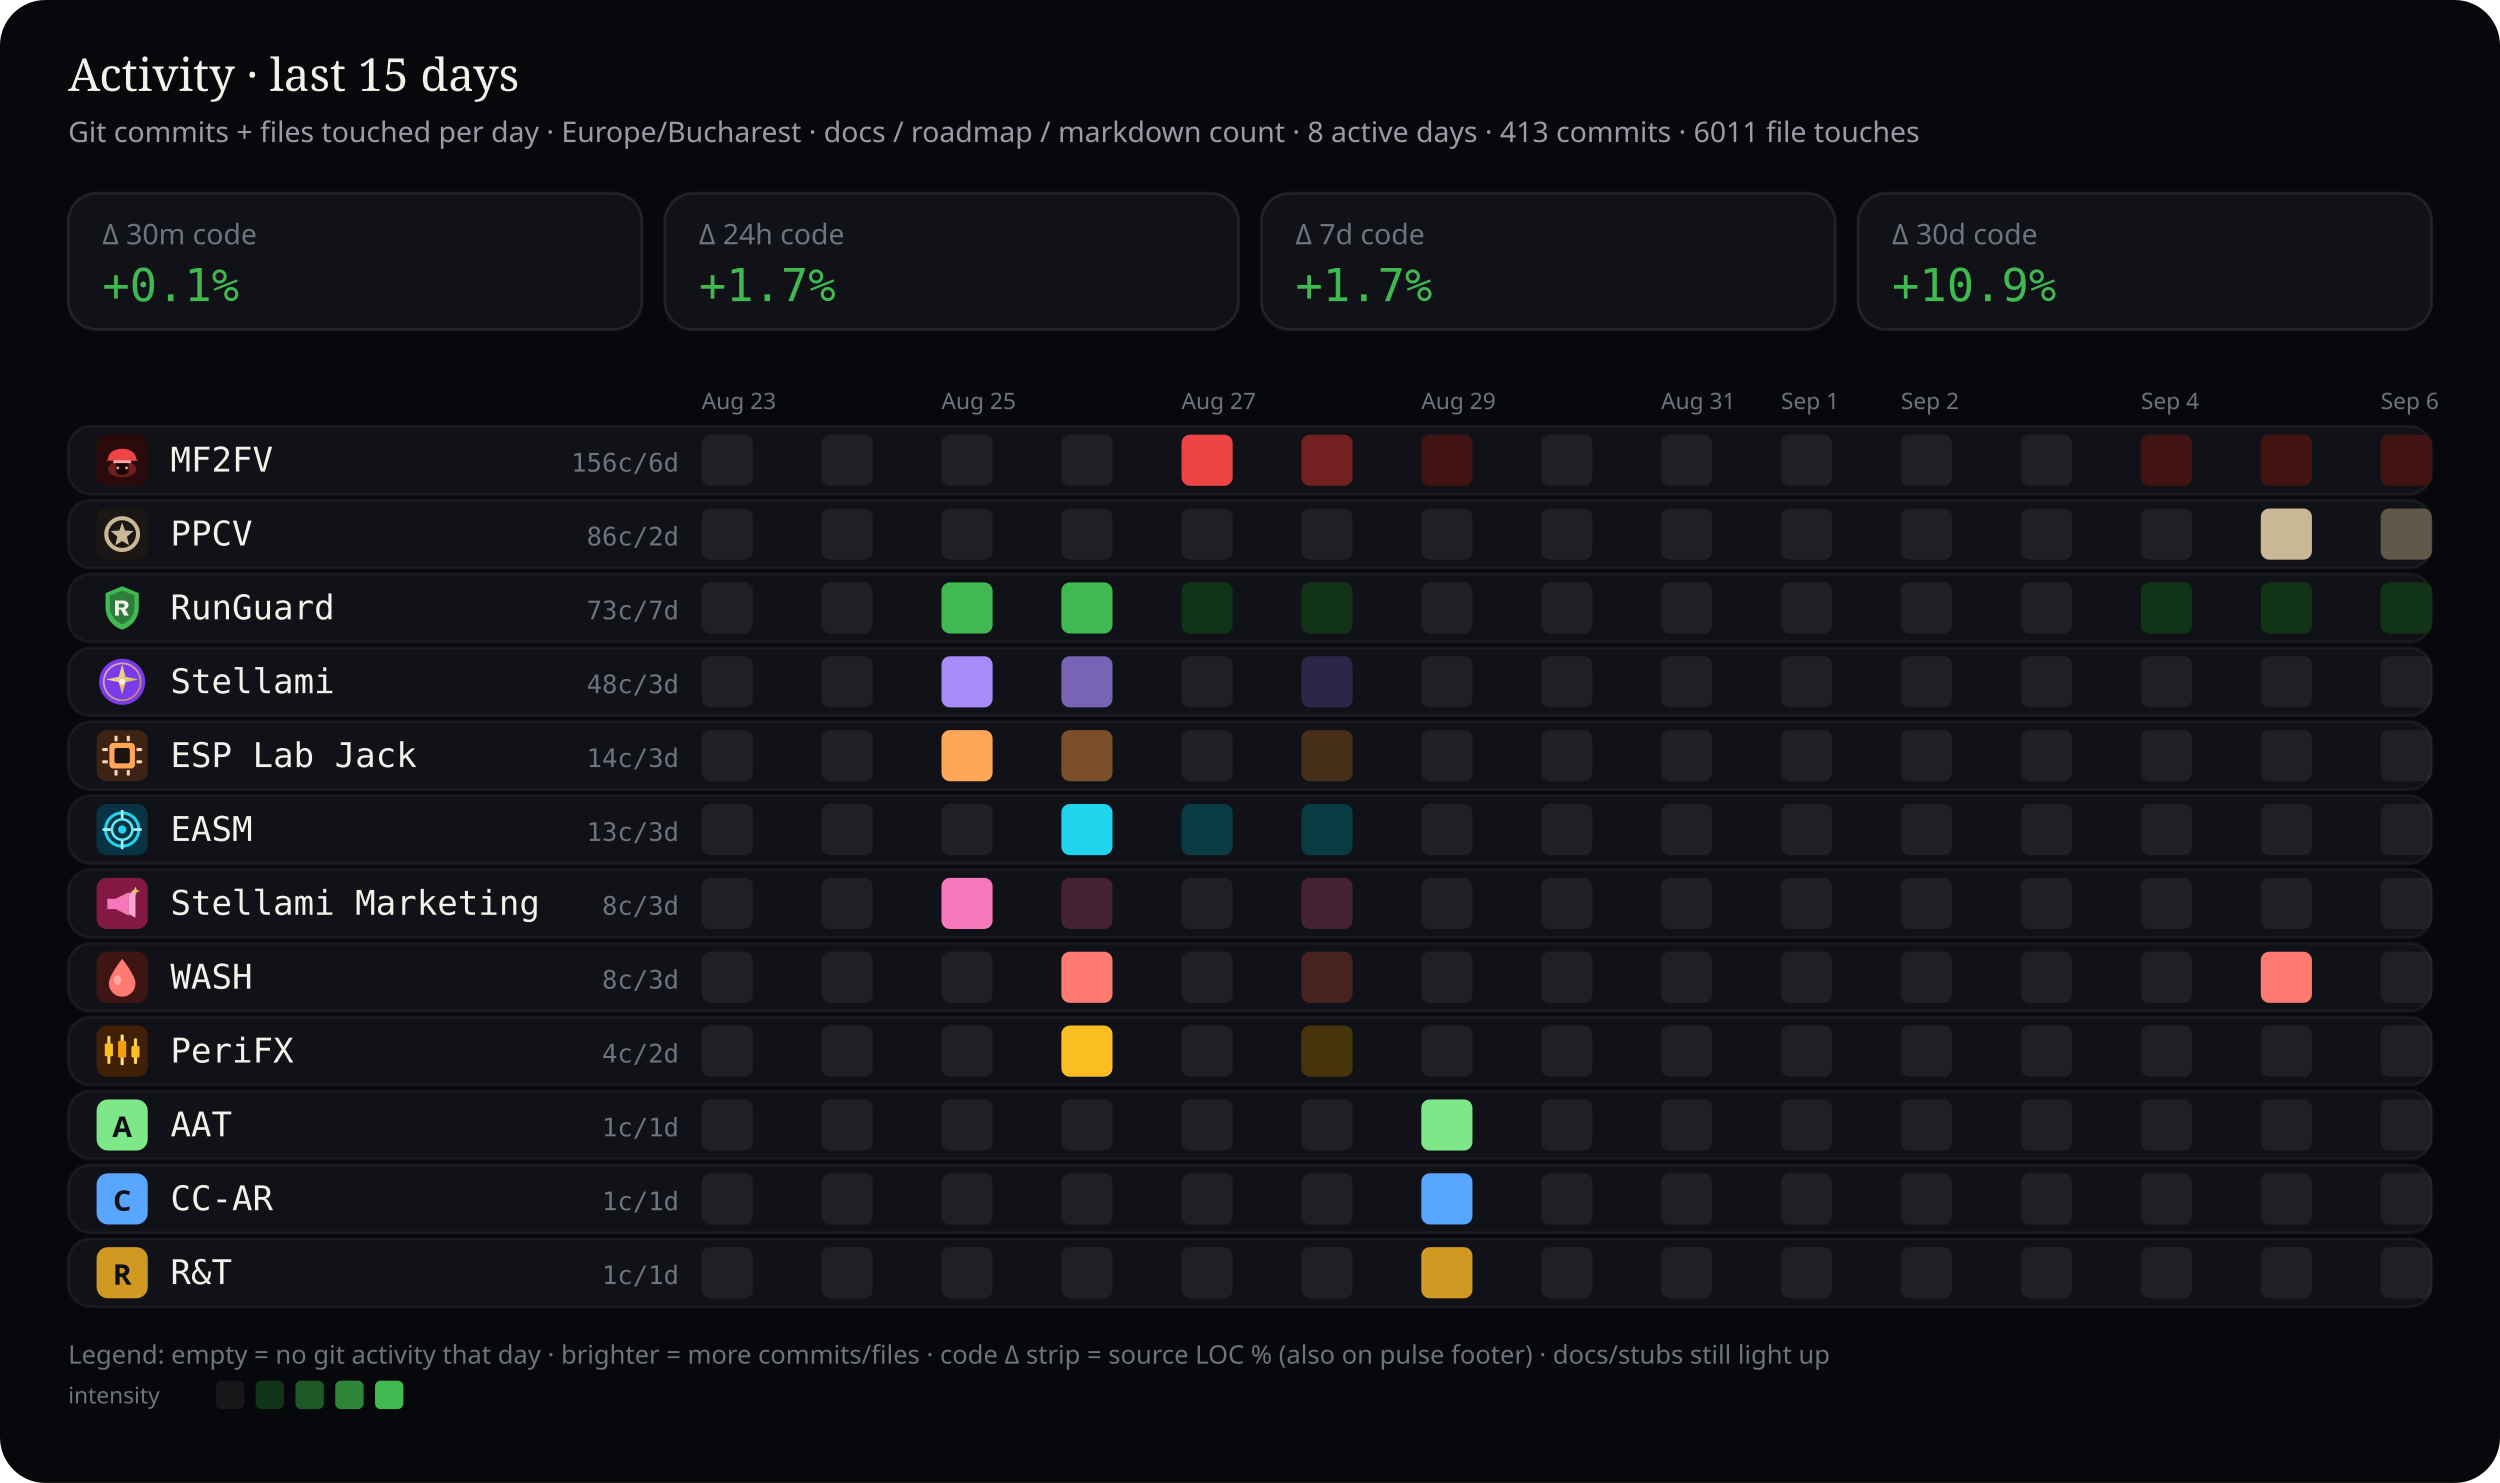
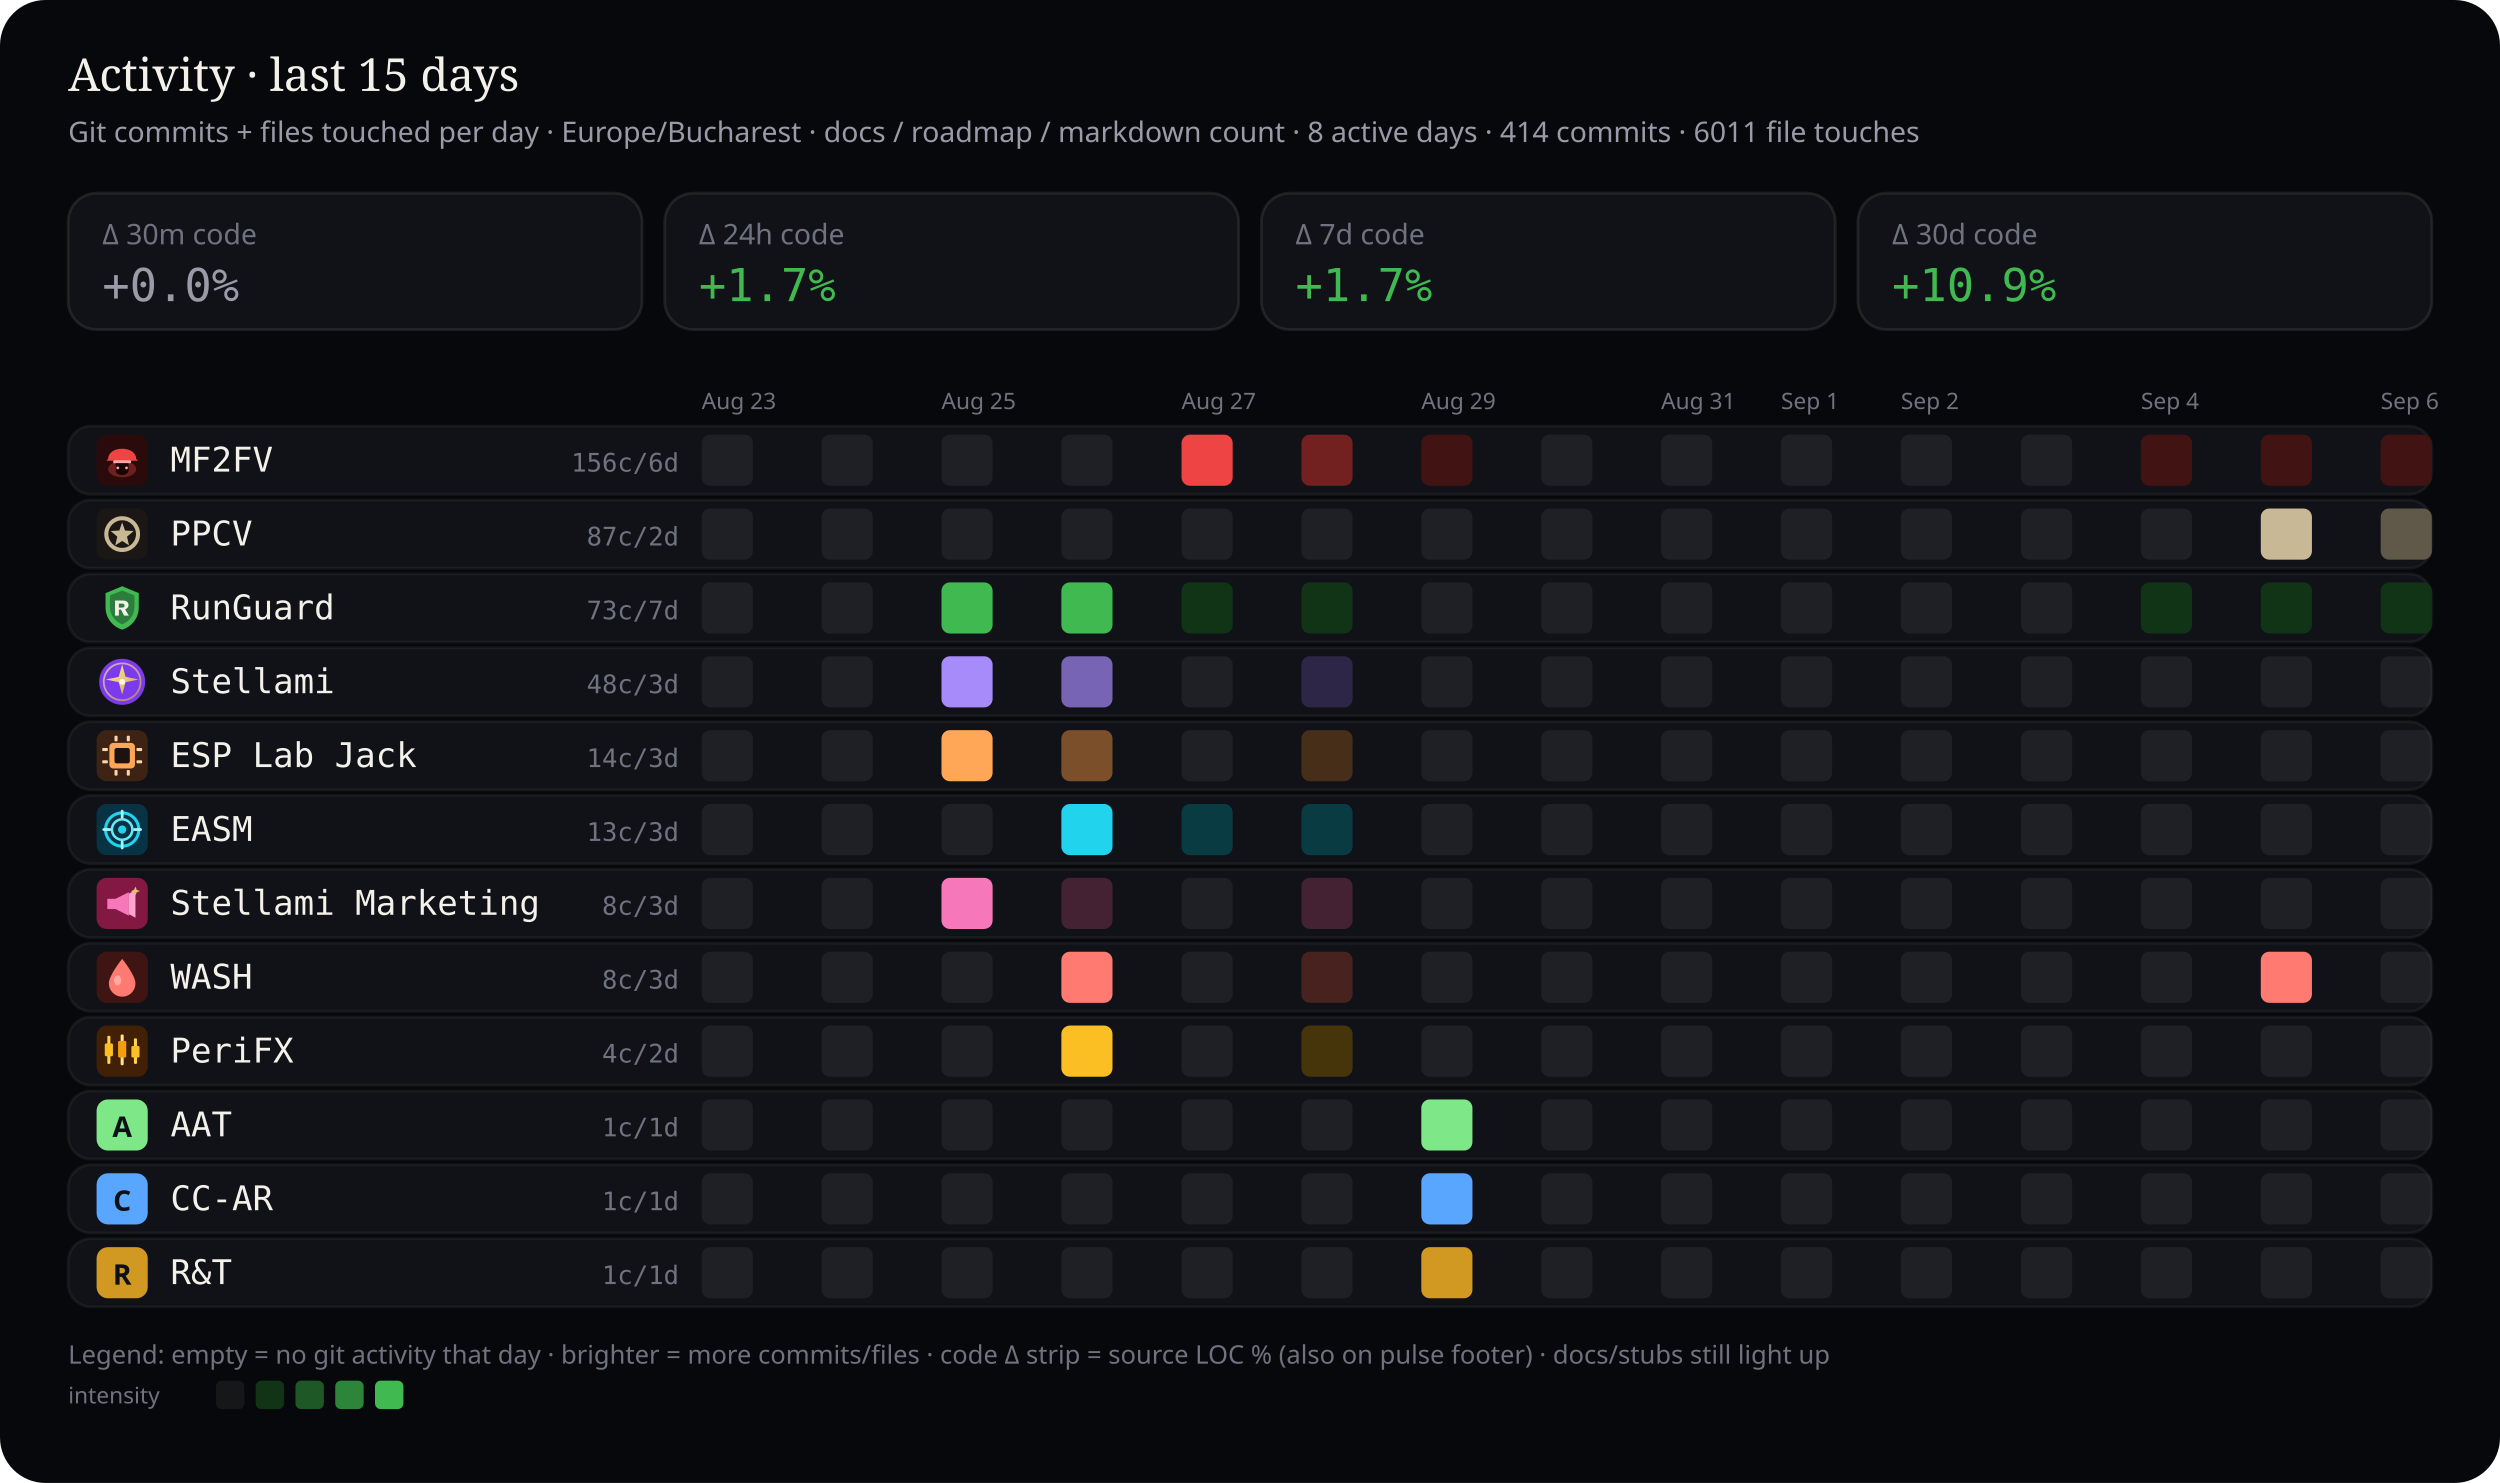
<svg xmlns="http://www.w3.org/2000/svg" viewBox="0 0 880 522" width="880" height="522" role="img" aria-label="Work activity last 15 days by stream — commits and files touched">
  <rect width="880" height="522" rx="16" fill="#07080b" />
  <text x="24" y="32" fill="#f4f1ea" font-size="16" font-family="ui-serif, Georgia, serif">Activity · last 15 days</text>
-   <text x="24" y="50" fill="#9a9aa8" font-size="10" font-family="ui-sans-serif, system-ui, sans-serif">Git commits + files touched per day · Europe/Bucharest · docs / roadmap / markdown count · 8 active days · 413 commits · 6011 file touches</text>
+   <text x="24" y="50" fill="#9a9aa8" font-size="10" font-family="ui-sans-serif, system-ui, sans-serif">Git commits + files touched per day · Europe/Bucharest · docs / roadmap / markdown count · 8 active days · 414 commits · 6011 file touches</text>
  <defs>
    <clipPath id="wc-stream-label">
      <rect x="60.0" y="0" width="132.5" height="522" />
    </clipPath>
  </defs>
  <rect x="24" y="68" width="202" height="48" rx="10" fill="#101218" stroke="rgba(232,228,214,0.10)" />
  <text x="36" y="86" fill="#6f7380" font-size="10" font-family="ui-sans-serif, system-ui, sans-serif">Δ 30m code</text>
-   <text x="36" y="106" fill="#3fb950" font-size="16" font-family="ui-monospace, SFMono-Regular, monospace">+0.1%</text>
+   <text x="36" y="106" fill="#9a9aa8" font-size="16" font-family="ui-monospace, SFMono-Regular, monospace">+0.0%</text>
  <rect x="234" y="68" width="202" height="48" rx="10" fill="#101218" stroke="rgba(232,228,214,0.10)" />
  <text x="246" y="86" fill="#6f7380" font-size="10" font-family="ui-sans-serif, system-ui, sans-serif">Δ 24h code</text>
  <text x="246" y="106" fill="#3fb950" font-size="16" font-family="ui-monospace, SFMono-Regular, monospace">+1.7%</text>
  <rect x="444" y="68" width="202" height="48" rx="10" fill="#101218" stroke="rgba(232,228,214,0.10)" />
  <text x="456" y="86" fill="#6f7380" font-size="10" font-family="ui-sans-serif, system-ui, sans-serif">Δ 7d code</text>
  <text x="456" y="106" fill="#3fb950" font-size="16" font-family="ui-monospace, SFMono-Regular, monospace">+1.7%</text>
  <rect x="654" y="68" width="202" height="48" rx="10" fill="#101218" stroke="rgba(232,228,214,0.10)" />
  <text x="666" y="86" fill="#6f7380" font-size="10" font-family="ui-sans-serif, system-ui, sans-serif">Δ 30d code</text>
  <text x="666" y="106" fill="#3fb950" font-size="16" font-family="ui-monospace, SFMono-Regular, monospace">+10.9%</text>
  <text x="247.0" y="144" fill="#6f7380" font-size="8" font-family="ui-sans-serif, system-ui, sans-serif">Aug 23</text>
  <text x="331.4" y="144" fill="#6f7380" font-size="8" font-family="ui-sans-serif, system-ui, sans-serif">Aug 25</text>
  <text x="415.9" y="144" fill="#6f7380" font-size="8" font-family="ui-sans-serif, system-ui, sans-serif">Aug 27</text>
  <text x="500.3" y="144" fill="#6f7380" font-size="8" font-family="ui-sans-serif, system-ui, sans-serif">Aug 29</text>
  <text x="584.7" y="144" fill="#6f7380" font-size="8" font-family="ui-sans-serif, system-ui, sans-serif">Aug 31</text>
  <text x="626.9" y="144" fill="#6f7380" font-size="8" font-family="ui-sans-serif, system-ui, sans-serif">Sep 1</text>
  <text x="669.1" y="144" fill="#6f7380" font-size="8" font-family="ui-sans-serif, system-ui, sans-serif">Sep 2</text>
  <text x="753.6" y="144" fill="#6f7380" font-size="8" font-family="ui-sans-serif, system-ui, sans-serif">Sep 4</text>
  <text x="838.0" y="144" fill="#6f7380" font-size="8" font-family="ui-sans-serif, system-ui, sans-serif">Sep 6</text>
  <rect x="24" y="150" width="832" height="24" rx="8" fill="#101218" stroke="rgba(232,228,214,0.06)" />
  <g id="stream_logo_mf2fv" class="stream_logo" data-stream="mf2fv" transform="translate(34.0,153.0) scale(0.9)" opacity="1.0">
    <rect width="20" height="20" rx="4" fill="#2a0a0a" />
    <ellipse cx="10" cy="13.5" rx="5.5" ry="3.2" fill="#ef4444" opacity=".35" />
    <path fill="#ef4444" d="M4.5 9.5 C4.5 7.2 6.8 5.5 10 5.5 S15.5 7.2 15.5 9.5 L16.2 10.2 H3.8 Z" />
    <rect x="6.5" y="10" width="7" height="1.2" rx="0.4" fill="#fca5a5" />
    <path fill="#1a0505" d="M7.5 11.2 h5 v2.8 c0 1-1.1 1.8-2.5 1.8 s-2.5-.8-2.5-1.8 v-2.8z" />
    <circle cx="8.3" cy="13" r="0.55" fill="#fca5a5" />
    <circle cx="11.7" cy="13" r="0.55" fill="#fca5a5" />
  </g>
  <use class="stream_logo" data-stream="mf2fv" href="#stream_logo_mf2fv" x="34.0" y="153.0" width="18" height="18" opacity="0" />
  <text x="60" y="166" fill="#f4f1ea" font-size="12" font-family="ui-monospace, SFMono-Regular, monospace" clip-path="url(#wc-stream-label)">MF2FV</text>
  <text x="239" y="166" fill="#6f7380" font-size="9" text-anchor="end" font-family="ui-monospace, SFMono-Regular, monospace">156c/6d</text>
  <rect x="247.0" y="153.0" width="18.0" height="18.0" rx="3" fill="rgba(255,255,255,0.06)" />
  <rect x="289.2" y="153.0" width="18.0" height="18.0" rx="3" fill="rgba(255,255,255,0.06)" />
  <rect x="331.4" y="153.0" width="18.0" height="18.0" rx="3" fill="rgba(255,255,255,0.06)" />
  <rect x="373.6" y="153.0" width="18.0" height="18.0" rx="3" fill="rgba(255,255,255,0.06)" />
  <rect x="415.9" y="153.0" width="18.0" height="18.0" rx="3" fill="#ef4444" />
  <rect x="458.1" y="153.0" width="18.0" height="18.0" rx="3" fill="#722020" />
  <rect x="500.3" y="153.0" width="18.0" height="18.0" rx="3" fill="#421313" />
  <rect x="542.5" y="153.0" width="18.0" height="18.0" rx="3" fill="rgba(255,255,255,0.06)" />
  <rect x="584.7" y="153.0" width="18.0" height="18.0" rx="3" fill="rgba(255,255,255,0.06)" />
  <rect x="626.9" y="153.0" width="18.0" height="18.0" rx="3" fill="rgba(255,255,255,0.06)" />
  <rect x="669.1" y="153.0" width="18.0" height="18.0" rx="3" fill="rgba(255,255,255,0.06)" />
  <rect x="711.4" y="153.0" width="18.0" height="18.0" rx="3" fill="rgba(255,255,255,0.06)" />
  <rect x="753.6" y="153.0" width="18.0" height="18.0" rx="3" fill="#421313" />
  <rect x="795.8" y="153.0" width="18.0" height="18.0" rx="3" fill="#421313" />
  <rect x="838.0" y="153.0" width="18.0" height="18.0" rx="3" fill="#421313" />
  <rect x="24" y="176" width="832" height="24" rx="8" fill="#101218" stroke="rgba(232,228,214,0.06)" />
  <g id="stream_logo_ppcv" class="stream_logo" data-stream="ppcv" transform="translate(34.0,179.0) scale(0.9)" opacity="1.0">
    <rect width="20" height="20" rx="4" fill="#1a1714" />
    <circle cx="10" cy="10" r="6.2" fill="none" stroke="#c9b896" stroke-width="1.6" />
    <path fill="#c9b896" d="M10 5.4 L11.1 8.6 L14.5 8.8 L11.9 11 L12.7 14.4 L10 12.7 L7.3 14.4 L8.1 11 L5.5 8.8 L8.9 8.6 Z" />
  </g>
  <use class="stream_logo" data-stream="ppcv" href="#stream_logo_ppcv" x="34.0" y="179.0" width="18" height="18" opacity="0" />
  <text x="60" y="192" fill="#f4f1ea" font-size="12" font-family="ui-monospace, SFMono-Regular, monospace" clip-path="url(#wc-stream-label)">PPCV</text>
-   <text x="239" y="192" fill="#6f7380" font-size="9" text-anchor="end" font-family="ui-monospace, SFMono-Regular, monospace">86c/2d</text>
+   <text x="239" y="192" fill="#6f7380" font-size="9" text-anchor="end" font-family="ui-monospace, SFMono-Regular, monospace">87c/2d</text>
  <rect x="247.0" y="179.0" width="18.0" height="18.0" rx="3" fill="rgba(255,255,255,0.06)" />
  <rect x="289.2" y="179.0" width="18.0" height="18.0" rx="3" fill="rgba(255,255,255,0.06)" />
  <rect x="331.4" y="179.0" width="18.0" height="18.0" rx="3" fill="rgba(255,255,255,0.06)" />
  <rect x="373.6" y="179.0" width="18.0" height="18.0" rx="3" fill="rgba(255,255,255,0.06)" />
  <rect x="415.9" y="179.0" width="18.0" height="18.0" rx="3" fill="rgba(255,255,255,0.06)" />
  <rect x="458.1" y="179.0" width="18.0" height="18.0" rx="3" fill="rgba(255,255,255,0.06)" />
  <rect x="500.3" y="179.0" width="18.0" height="18.0" rx="3" fill="rgba(255,255,255,0.06)" />
  <rect x="542.5" y="179.0" width="18.0" height="18.0" rx="3" fill="rgba(255,255,255,0.06)" />
  <rect x="584.7" y="179.0" width="18.0" height="18.0" rx="3" fill="rgba(255,255,255,0.06)" />
  <rect x="626.9" y="179.0" width="18.0" height="18.0" rx="3" fill="rgba(255,255,255,0.06)" />
  <rect x="669.1" y="179.0" width="18.0" height="18.0" rx="3" fill="rgba(255,255,255,0.06)" />
  <rect x="711.4" y="179.0" width="18.0" height="18.0" rx="3" fill="rgba(255,255,255,0.06)" />
  <rect x="753.6" y="179.0" width="18.0" height="18.0" rx="3" fill="rgba(255,255,255,0.06)" />
  <rect x="795.8" y="179.0" width="18.0" height="18.0" rx="3" fill="#c9b896" />
  <rect x="838.0" y="179.0" width="18.0" height="18.0" rx="3" fill="#605848" />
  <rect x="24" y="202" width="832" height="24" rx="8" fill="#101218" stroke="rgba(232,228,214,0.06)" />
  <g id="stream_logo_runguard" class="stream_logo" data-stream="runguard" transform="translate(34.0,205.0) scale(0.9)" opacity="1.0">
    <path fill="#3fb950" d="M10 1.5 L16.5 4.2 V9.8 C16.5 14.1 13.6 17.4 10 18.5 C6.4 17.4 3.5 14.1 3.5 9.8 V4.2 Z" />
    <path fill="#0d1117" fill-opacity=".35" d="M10 3.2 L14.8 5.1 V9.7 C14.8 12.9 12.6 15.4 10 16.4 C7.4 15.4 5.2 12.9 5.2 9.7 V5.1 Z" />
    <path fill="#f4f1ea" d="M7.2 7.1h3.1c1.35 0 2.2.7 2.2 1.75 0 .85-.5 1.45-1.35 1.65L12.6 13h-1.85l-1.2-2.35H8.7V13H7.2V7.1zm1.5 1.2v1.55h1.35c.55 0 .9-.28.9-.75s-.35-.8-.9-.8H8.7z" />
  </g>
  <use class="stream_logo" data-stream="runguard" href="#stream_logo_runguard" x="34.0" y="205.0" width="18" height="18" opacity="0" />
  <text x="60" y="218" fill="#f4f1ea" font-size="12" font-family="ui-monospace, SFMono-Regular, monospace" clip-path="url(#wc-stream-label)">RunGuard</text>
  <text x="239" y="218" fill="#6f7380" font-size="9" text-anchor="end" font-family="ui-monospace, SFMono-Regular, monospace">73c/7d</text>
  <rect x="247.0" y="205.0" width="18.0" height="18.0" rx="3" fill="rgba(255,255,255,0.06)" />
  <rect x="289.2" y="205.0" width="18.0" height="18.0" rx="3" fill="rgba(255,255,255,0.06)" />
  <rect x="331.4" y="205.0" width="18.0" height="18.0" rx="3" fill="#3fb950" />
  <rect x="373.6" y="205.0" width="18.0" height="18.0" rx="3" fill="#3fb950" />
  <rect x="415.9" y="205.0" width="18.0" height="18.0" rx="3" fill="#113316" />
  <rect x="458.1" y="205.0" width="18.0" height="18.0" rx="3" fill="#113316" />
  <rect x="500.3" y="205.0" width="18.0" height="18.0" rx="3" fill="rgba(255,255,255,0.06)" />
  <rect x="542.5" y="205.0" width="18.0" height="18.0" rx="3" fill="rgba(255,255,255,0.06)" />
  <rect x="584.7" y="205.0" width="18.0" height="18.0" rx="3" fill="rgba(255,255,255,0.06)" />
  <rect x="626.9" y="205.0" width="18.0" height="18.0" rx="3" fill="rgba(255,255,255,0.06)" />
  <rect x="669.1" y="205.0" width="18.0" height="18.0" rx="3" fill="rgba(255,255,255,0.06)" />
  <rect x="711.4" y="205.0" width="18.0" height="18.0" rx="3" fill="rgba(255,255,255,0.06)" />
  <rect x="753.6" y="205.0" width="18.0" height="18.0" rx="3" fill="#113316" />
  <rect x="795.8" y="205.0" width="18.0" height="18.0" rx="3" fill="#113316" />
  <rect x="838.0" y="205.0" width="18.0" height="18.0" rx="3" fill="#113316" />
  <rect x="24" y="228" width="832" height="24" rx="8" fill="#101218" stroke="rgba(232,228,214,0.06)" />
  <g id="stream_logo_stellami" class="stream_logo" data-stream="stellami" transform="translate(34.0,231.0) scale(0.9)" opacity="1.0">
    <defs>
      <linearGradient id="stream_logo_stellami-stellami-gold" x1="0%" y1="0%" x2="100%" y2="100%">
        <stop offset="0%" stop-color="#f5e6a8" />
        <stop offset="55%" stop-color="#e8c57a" />
        <stop offset="100%" stop-color="#c9a227" />
      </linearGradient>
    </defs>
    <circle cx="10" cy="10" r="9" fill="#7c3aed" />
    <circle cx="10" cy="10" r="7.2" fill="none" stroke="url(#stream_logo_stellami-stellami-gold)" stroke-width="0.7" opacity=".7" />
    <path fill="url(#stream_logo_stellami-stellami-gold)" d="M10 3.2 L11.35 8.05 L16.4 9.1 L11.35 10.15 L10 15 L8.65 10.15 L3.6 9.1 L8.65 8.05 Z" />
    <circle cx="10" cy="10" r="1.15" fill="#fff8e8" />
  </g>
  <use class="stream_logo" data-stream="stellami" href="#stream_logo_stellami" x="34.0" y="231.0" width="18" height="18" opacity="0" />
  <text x="60" y="244" fill="#f4f1ea" font-size="12" font-family="ui-monospace, SFMono-Regular, monospace" clip-path="url(#wc-stream-label)">Stellami</text>
  <text x="239" y="244" fill="#6f7380" font-size="9" text-anchor="end" font-family="ui-monospace, SFMono-Regular, monospace">48c/3d</text>
  <rect x="247.0" y="231.0" width="18.0" height="18.0" rx="3" fill="rgba(255,255,255,0.06)" />
  <rect x="289.2" y="231.0" width="18.0" height="18.0" rx="3" fill="rgba(255,255,255,0.06)" />
  <rect x="331.4" y="231.0" width="18.0" height="18.0" rx="3" fill="#a78bfa" />
  <rect x="373.6" y="231.0" width="18.0" height="18.0" rx="3" fill="#7864b4" />
  <rect x="415.9" y="231.0" width="18.0" height="18.0" rx="3" fill="rgba(255,255,255,0.06)" />
  <rect x="458.1" y="231.0" width="18.0" height="18.0" rx="3" fill="#2e2646" />
  <rect x="500.3" y="231.0" width="18.0" height="18.0" rx="3" fill="rgba(255,255,255,0.06)" />
  <rect x="542.5" y="231.0" width="18.0" height="18.0" rx="3" fill="rgba(255,255,255,0.06)" />
  <rect x="584.7" y="231.0" width="18.0" height="18.0" rx="3" fill="rgba(255,255,255,0.06)" />
  <rect x="626.9" y="231.0" width="18.0" height="18.0" rx="3" fill="rgba(255,255,255,0.06)" />
  <rect x="669.1" y="231.0" width="18.0" height="18.0" rx="3" fill="rgba(255,255,255,0.06)" />
  <rect x="711.4" y="231.0" width="18.0" height="18.0" rx="3" fill="rgba(255,255,255,0.06)" />
  <rect x="753.6" y="231.0" width="18.0" height="18.0" rx="3" fill="rgba(255,255,255,0.06)" />
  <rect x="795.8" y="231.0" width="18.0" height="18.0" rx="3" fill="rgba(255,255,255,0.06)" />
  <rect x="838.0" y="231.0" width="18.0" height="18.0" rx="3" fill="rgba(255,255,255,0.06)" />
  <rect x="24" y="254" width="832" height="24" rx="8" fill="#101218" stroke="rgba(232,228,214,0.06)" />
  <g id="stream_logo_esp-lab-jack" class="stream_logo" data-stream="esp-lab-jack" transform="translate(34.0,257.0) scale(0.9)" opacity="1.0">
    <rect width="20" height="20" rx="4" fill="#3d2314" />
    <rect x="5" y="5" width="10" height="10" rx="1.5" fill="#ffa657" />
    <rect x="7" y="7" width="6" height="6" rx="0.8" fill="#1c1210" />
    <rect x="2.2" y="7" width="2.2" height="1.2" rx="0.3" fill="#ffd4a8" />
    <rect x="2.2" y="11.8" width="2.2" height="1.2" rx="0.3" fill="#ffd4a8" />
    <rect x="15.6" y="7" width="2.2" height="1.2" rx="0.3" fill="#ffd4a8" />
    <rect x="15.6" y="11.8" width="2.2" height="1.2" rx="0.3" fill="#ffd4a8" />
    <rect x="7" y="2.2" width="1.2" height="2.2" rx="0.3" fill="#ffd4a8" />
    <rect x="11.8" y="2.2" width="1.2" height="2.2" rx="0.3" fill="#ffd4a8" />
    <rect x="7" y="15.6" width="1.2" height="2.2" rx="0.3" fill="#ffd4a8" />
    <rect x="11.8" y="15.6" width="1.2" height="2.2" rx="0.3" fill="#ffd4a8" />
  </g>
  <use class="stream_logo" data-stream="esp-lab-jack" href="#stream_logo_esp-lab-jack" x="34.0" y="257.0" width="18" height="18" opacity="0" />
  <text x="60" y="270" fill="#f4f1ea" font-size="12" font-family="ui-monospace, SFMono-Regular, monospace" clip-path="url(#wc-stream-label)">ESP Lab Jack</text>
  <text x="239" y="270" fill="#6f7380" font-size="9" text-anchor="end" font-family="ui-monospace, SFMono-Regular, monospace">14c/3d</text>
  <rect x="247.0" y="257.0" width="18.0" height="18.0" rx="3" fill="rgba(255,255,255,0.06)" />
  <rect x="289.2" y="257.0" width="18.0" height="18.0" rx="3" fill="rgba(255,255,255,0.06)" />
  <rect x="331.4" y="257.0" width="18.0" height="18.0" rx="3" fill="#ffa657" />
  <rect x="373.6" y="257.0" width="18.0" height="18.0" rx="3" fill="#7a4f29" />
  <rect x="415.9" y="257.0" width="18.0" height="18.0" rx="3" fill="rgba(255,255,255,0.06)" />
  <rect x="458.1" y="257.0" width="18.0" height="18.0" rx="3" fill="#472e18" />
  <rect x="500.3" y="257.0" width="18.0" height="18.0" rx="3" fill="rgba(255,255,255,0.06)" />
  <rect x="542.5" y="257.0" width="18.0" height="18.0" rx="3" fill="rgba(255,255,255,0.06)" />
  <rect x="584.7" y="257.0" width="18.0" height="18.0" rx="3" fill="rgba(255,255,255,0.06)" />
  <rect x="626.9" y="257.0" width="18.0" height="18.0" rx="3" fill="rgba(255,255,255,0.06)" />
  <rect x="669.1" y="257.0" width="18.0" height="18.0" rx="3" fill="rgba(255,255,255,0.06)" />
  <rect x="711.4" y="257.0" width="18.0" height="18.0" rx="3" fill="rgba(255,255,255,0.06)" />
  <rect x="753.6" y="257.0" width="18.0" height="18.0" rx="3" fill="rgba(255,255,255,0.06)" />
  <rect x="795.8" y="257.0" width="18.0" height="18.0" rx="3" fill="rgba(255,255,255,0.06)" />
  <rect x="838.0" y="257.0" width="18.0" height="18.0" rx="3" fill="rgba(255,255,255,0.06)" />
  <rect x="24" y="280" width="832" height="24" rx="8" fill="#101218" stroke="rgba(232,228,214,0.06)" />
  <g id="stream_logo_easm" class="stream_logo" data-stream="easm" transform="translate(34.0,283.0) scale(0.9)" opacity="1.0">
    <rect width="20" height="20" rx="4" fill="#083344" />
    <circle cx="10" cy="10" r="6.5" fill="none" stroke="#22d3ee" stroke-width="1.2" />
    <circle cx="10" cy="10" r="4" fill="none" stroke="#67e8f9" stroke-width="1" />
    <circle cx="10" cy="10" r="1.6" fill="#22d3ee" />
    <path d="M10 2.8 V5.2 M10 14.8 V17.2 M2.8 10 H5.2 M14.8 10 H17.2" stroke="#a5f3fc" stroke-width="1.1" stroke-linecap="round" />
  </g>
  <use class="stream_logo" data-stream="easm" href="#stream_logo_easm" x="34.0" y="283.0" width="18" height="18" opacity="0" />
  <text x="60" y="296" fill="#f4f1ea" font-size="12" font-family="ui-monospace, SFMono-Regular, monospace" clip-path="url(#wc-stream-label)">EASM</text>
  <text x="239" y="296" fill="#6f7380" font-size="9" text-anchor="end" font-family="ui-monospace, SFMono-Regular, monospace">13c/3d</text>
  <rect x="247.0" y="283.0" width="18.0" height="18.0" rx="3" fill="rgba(255,255,255,0.06)" />
  <rect x="289.2" y="283.0" width="18.0" height="18.0" rx="3" fill="rgba(255,255,255,0.06)" />
  <rect x="331.4" y="283.0" width="18.0" height="18.0" rx="3" fill="rgba(255,255,255,0.06)" />
  <rect x="373.6" y="283.0" width="18.0" height="18.0" rx="3" fill="#22d3ee" />
  <rect x="415.9" y="283.0" width="18.0" height="18.0" rx="3" fill="#093b42" />
  <rect x="458.1" y="283.0" width="18.0" height="18.0" rx="3" fill="#093b42" />
  <rect x="500.3" y="283.0" width="18.0" height="18.0" rx="3" fill="rgba(255,255,255,0.06)" />
  <rect x="542.5" y="283.0" width="18.0" height="18.0" rx="3" fill="rgba(255,255,255,0.06)" />
  <rect x="584.7" y="283.0" width="18.0" height="18.0" rx="3" fill="rgba(255,255,255,0.06)" />
  <rect x="626.9" y="283.0" width="18.0" height="18.0" rx="3" fill="rgba(255,255,255,0.06)" />
  <rect x="669.1" y="283.0" width="18.0" height="18.0" rx="3" fill="rgba(255,255,255,0.06)" />
  <rect x="711.4" y="283.0" width="18.0" height="18.0" rx="3" fill="rgba(255,255,255,0.06)" />
  <rect x="753.6" y="283.0" width="18.0" height="18.0" rx="3" fill="rgba(255,255,255,0.06)" />
  <rect x="795.8" y="283.0" width="18.0" height="18.0" rx="3" fill="rgba(255,255,255,0.06)" />
  <rect x="838.0" y="283.0" width="18.0" height="18.0" rx="3" fill="rgba(255,255,255,0.06)" />
  <rect x="24" y="306" width="832" height="24" rx="8" fill="#101218" stroke="rgba(232,228,214,0.06)" />
  <g id="stream_logo_stellami-marketing" class="stream_logo" data-stream="stellami-marketing" transform="translate(34.0,309.0) scale(0.9)" opacity="1.0">
    <defs>
      <linearGradient id="stream_logo_stellami-marketing-smkt-gold" x1="0%" y1="0%" x2="100%" y2="100%">
        <stop offset="0%" stop-color="#f5e6a8" />
        <stop offset="100%" stop-color="#c9a227" />
      </linearGradient>
    </defs>
    <rect width="20" height="20" rx="4" fill="#831843" />
    <path fill="#f778ba" d="M4.2 8.2h3.2l5.2-2.6v9.2l-5.2-2.6H4.2z" />
    <path fill="#fda4d0" d="M12.6 6.2l2.6-1.4v10.8l-2.6-1.4z" />
    <path fill="url(#stream_logo_stellami-marketing-smkt-gold)" d="M15.2 3.4 L15.7 4.7 L17 5.2 L15.7 5.7 L15.2 7 L14.7 5.7 L13.4 5.2 L14.7 4.7 Z" />
  </g>
  <use class="stream_logo" data-stream="stellami-marketing" href="#stream_logo_stellami-marketing" x="34.0" y="309.0" width="18" height="18" opacity="0" />
  <text x="60" y="322" fill="#f4f1ea" font-size="12" font-family="ui-monospace, SFMono-Regular, monospace" clip-path="url(#wc-stream-label)">Stellami Marketing</text>
  <text x="239" y="322" fill="#6f7380" font-size="9" text-anchor="end" font-family="ui-monospace, SFMono-Regular, monospace">8c/3d</text>
  <rect x="247.0" y="309.0" width="18.0" height="18.0" rx="3" fill="rgba(255,255,255,0.06)" />
  <rect x="289.2" y="309.0" width="18.0" height="18.0" rx="3" fill="rgba(255,255,255,0.06)" />
  <rect x="331.4" y="309.0" width="18.0" height="18.0" rx="3" fill="#f778ba" />
  <rect x="373.6" y="309.0" width="18.0" height="18.0" rx="3" fill="#452134" />
  <rect x="415.9" y="309.0" width="18.0" height="18.0" rx="3" fill="rgba(255,255,255,0.06)" />
  <rect x="458.1" y="309.0" width="18.0" height="18.0" rx="3" fill="#452134" />
  <rect x="500.3" y="309.0" width="18.0" height="18.0" rx="3" fill="rgba(255,255,255,0.06)" />
  <rect x="542.5" y="309.0" width="18.0" height="18.0" rx="3" fill="rgba(255,255,255,0.06)" />
  <rect x="584.7" y="309.0" width="18.0" height="18.0" rx="3" fill="rgba(255,255,255,0.06)" />
  <rect x="626.9" y="309.0" width="18.0" height="18.0" rx="3" fill="rgba(255,255,255,0.06)" />
  <rect x="669.1" y="309.0" width="18.0" height="18.0" rx="3" fill="rgba(255,255,255,0.06)" />
  <rect x="711.4" y="309.0" width="18.0" height="18.0" rx="3" fill="rgba(255,255,255,0.06)" />
  <rect x="753.6" y="309.0" width="18.0" height="18.0" rx="3" fill="rgba(255,255,255,0.06)" />
  <rect x="795.8" y="309.0" width="18.0" height="18.0" rx="3" fill="rgba(255,255,255,0.06)" />
  <rect x="838.0" y="309.0" width="18.0" height="18.0" rx="3" fill="rgba(255,255,255,0.06)" />
  <rect x="24" y="332" width="832" height="24" rx="8" fill="#101218" stroke="rgba(232,228,214,0.06)" />
  <g id="stream_logo_wash" class="stream_logo" data-stream="wash" transform="translate(34.0,335.0) scale(0.9)" opacity="1.0">
    <rect width="20" height="20" rx="4" fill="#3f1513" />
    <path fill="#ff7b72" d="M10 2.8 C10 2.8 15.2 9.2 15.2 12.4 A5.2 5.2 0 0 1 4.8 12.4 C4.8 9.2 10 2.8 10 2.8 Z" />
    <ellipse cx="8.2" cy="11.2" rx="1.4" ry="2" fill="#ffd0cc" opacity=".55" />
  </g>
  <use class="stream_logo" data-stream="wash" href="#stream_logo_wash" x="34.0" y="335.0" width="18" height="18" opacity="0" />
  <text x="60" y="348" fill="#f4f1ea" font-size="12" font-family="ui-monospace, SFMono-Regular, monospace" clip-path="url(#wc-stream-label)">WASH</text>
  <text x="239" y="348" fill="#6f7380" font-size="9" text-anchor="end" font-family="ui-monospace, SFMono-Regular, monospace">8c/3d</text>
  <rect x="247.0" y="335.0" width="18.0" height="18.0" rx="3" fill="rgba(255,255,255,0.06)" />
  <rect x="289.2" y="335.0" width="18.0" height="18.0" rx="3" fill="rgba(255,255,255,0.06)" />
  <rect x="331.4" y="335.0" width="18.0" height="18.0" rx="3" fill="rgba(255,255,255,0.06)" />
  <rect x="373.6" y="335.0" width="18.0" height="18.0" rx="3" fill="#ff7b72" />
  <rect x="415.9" y="335.0" width="18.0" height="18.0" rx="3" fill="rgba(255,255,255,0.06)" />
  <rect x="458.1" y="335.0" width="18.0" height="18.0" rx="3" fill="#47221f" />
  <rect x="500.3" y="335.0" width="18.0" height="18.0" rx="3" fill="rgba(255,255,255,0.06)" />
  <rect x="542.5" y="335.0" width="18.0" height="18.0" rx="3" fill="rgba(255,255,255,0.06)" />
  <rect x="584.7" y="335.0" width="18.0" height="18.0" rx="3" fill="rgba(255,255,255,0.06)" />
  <rect x="626.9" y="335.0" width="18.0" height="18.0" rx="3" fill="rgba(255,255,255,0.06)" />
  <rect x="669.1" y="335.0" width="18.0" height="18.0" rx="3" fill="rgba(255,255,255,0.06)" />
  <rect x="711.4" y="335.0" width="18.0" height="18.0" rx="3" fill="rgba(255,255,255,0.06)" />
  <rect x="753.6" y="335.0" width="18.0" height="18.0" rx="3" fill="rgba(255,255,255,0.06)" />
  <rect x="795.8" y="335.0" width="18.0" height="18.0" rx="3" fill="#ff7b72" />
  <rect x="838.0" y="335.0" width="18.0" height="18.0" rx="3" fill="rgba(255,255,255,0.06)" />
  <rect x="24" y="358" width="832" height="24" rx="8" fill="#101218" stroke="rgba(232,228,214,0.06)" />
  <g id="stream_logo_peri" class="stream_logo" data-stream="peri" transform="translate(34.0,361.0) scale(0.9)" opacity="1.0">
    <rect width="20" height="20" rx="4" fill="#422006" />
    <rect x="4.2" y="4" width="1.2" height="11" rx="0.4" fill="#fcd34d" />
    <rect x="3.2" y="7" width="3.2" height="5" rx="0.5" fill="#fbbf24" />
    <rect x="9.4" y="3.5" width="1.2" height="12" rx="0.4" fill="#fde68a" />
    <rect x="8.4" y="6" width="3.2" height="6.5" rx="0.5" fill="#f59e0b" />
    <rect x="14.6" y="5" width="1.2" height="10" rx="0.4" fill="#fcd34d" />
    <rect x="13.6" y="8" width="3.2" height="4.5" rx="0.5" fill="#fbbf24" />
  </g>
  <use class="stream_logo" data-stream="peri" href="#stream_logo_peri" x="34.0" y="361.0" width="18" height="18" opacity="0" />
  <text x="60" y="374" fill="#f4f1ea" font-size="12" font-family="ui-monospace, SFMono-Regular, monospace" clip-path="url(#wc-stream-label)">PeriFX</text>
  <text x="239" y="374" fill="#6f7380" font-size="9" text-anchor="end" font-family="ui-monospace, SFMono-Regular, monospace">4c/2d</text>
  <rect x="247.0" y="361.0" width="18.0" height="18.0" rx="3" fill="rgba(255,255,255,0.06)" />
  <rect x="289.2" y="361.0" width="18.0" height="18.0" rx="3" fill="rgba(255,255,255,0.06)" />
  <rect x="331.4" y="361.0" width="18.0" height="18.0" rx="3" fill="rgba(255,255,255,0.06)" />
  <rect x="373.6" y="361.0" width="18.0" height="18.0" rx="3" fill="#fbbf24" />
  <rect x="415.9" y="361.0" width="18.0" height="18.0" rx="3" fill="rgba(255,255,255,0.06)" />
  <rect x="458.1" y="361.0" width="18.0" height="18.0" rx="3" fill="#46350a" />
  <rect x="500.3" y="361.0" width="18.0" height="18.0" rx="3" fill="rgba(255,255,255,0.06)" />
  <rect x="542.5" y="361.0" width="18.0" height="18.0" rx="3" fill="rgba(255,255,255,0.06)" />
  <rect x="584.7" y="361.0" width="18.0" height="18.0" rx="3" fill="rgba(255,255,255,0.06)" />
  <rect x="626.9" y="361.0" width="18.0" height="18.0" rx="3" fill="rgba(255,255,255,0.06)" />
  <rect x="669.1" y="361.0" width="18.0" height="18.0" rx="3" fill="rgba(255,255,255,0.06)" />
  <rect x="711.4" y="361.0" width="18.0" height="18.0" rx="3" fill="rgba(255,255,255,0.06)" />
  <rect x="753.6" y="361.0" width="18.0" height="18.0" rx="3" fill="rgba(255,255,255,0.06)" />
  <rect x="795.8" y="361.0" width="18.0" height="18.0" rx="3" fill="rgba(255,255,255,0.06)" />
  <rect x="838.0" y="361.0" width="18.0" height="18.0" rx="3" fill="rgba(255,255,255,0.06)" />
  <rect x="24" y="384" width="832" height="24" rx="8" fill="#101218" stroke="rgba(232,228,214,0.06)" />
  <g id="stream_logo_aat" class="stream_logo" data-stream="aat" opacity="1.0">
    <rect x="34.0" y="387.0" width="18" height="18" rx="4" fill="#7ee787" />
    <text x="43.0" y="400.2" text-anchor="middle" fill="#0d1117" font-size="10" font-family="ui-sans-serif, system-ui, sans-serif" font-weight="700">A</text>
  </g>
  <text x="60" y="400" fill="#f4f1ea" font-size="12" font-family="ui-monospace, SFMono-Regular, monospace" clip-path="url(#wc-stream-label)">AAT</text>
  <text x="239" y="400" fill="#6f7380" font-size="9" text-anchor="end" font-family="ui-monospace, SFMono-Regular, monospace">1c/1d</text>
  <rect x="247.0" y="387.0" width="18.0" height="18.0" rx="3" fill="rgba(255,255,255,0.06)" />
  <rect x="289.2" y="387.0" width="18.0" height="18.0" rx="3" fill="rgba(255,255,255,0.06)" />
  <rect x="331.4" y="387.0" width="18.0" height="18.0" rx="3" fill="rgba(255,255,255,0.06)" />
  <rect x="373.6" y="387.0" width="18.0" height="18.0" rx="3" fill="rgba(255,255,255,0.06)" />
  <rect x="415.9" y="387.0" width="18.0" height="18.0" rx="3" fill="rgba(255,255,255,0.06)" />
  <rect x="458.1" y="387.0" width="18.0" height="18.0" rx="3" fill="rgba(255,255,255,0.06)" />
  <rect x="500.3" y="387.0" width="18.0" height="18.0" rx="3" fill="#7ee787" />
  <rect x="542.5" y="387.0" width="18.0" height="18.0" rx="3" fill="rgba(255,255,255,0.06)" />
  <rect x="584.7" y="387.0" width="18.0" height="18.0" rx="3" fill="rgba(255,255,255,0.06)" />
  <rect x="626.9" y="387.0" width="18.0" height="18.0" rx="3" fill="rgba(255,255,255,0.06)" />
  <rect x="669.1" y="387.0" width="18.0" height="18.0" rx="3" fill="rgba(255,255,255,0.06)" />
  <rect x="711.4" y="387.0" width="18.0" height="18.0" rx="3" fill="rgba(255,255,255,0.06)" />
  <rect x="753.6" y="387.0" width="18.0" height="18.0" rx="3" fill="rgba(255,255,255,0.06)" />
  <rect x="795.8" y="387.0" width="18.0" height="18.0" rx="3" fill="rgba(255,255,255,0.06)" />
  <rect x="838.0" y="387.0" width="18.0" height="18.0" rx="3" fill="rgba(255,255,255,0.06)" />
  <rect x="24" y="410" width="832" height="24" rx="8" fill="#101218" stroke="rgba(232,228,214,0.06)" />
  <g id="stream_logo_cc-ar" class="stream_logo" data-stream="cc-ar" opacity="1.0">
    <rect x="34.0" y="413.0" width="18" height="18" rx="4" fill="#58a6ff" />
    <text x="43.0" y="426.2" text-anchor="middle" fill="#0d1117" font-size="10" font-family="ui-sans-serif, system-ui, sans-serif" font-weight="700">C</text>
  </g>
  <text x="60" y="426" fill="#f4f1ea" font-size="12" font-family="ui-monospace, SFMono-Regular, monospace" clip-path="url(#wc-stream-label)">CC-AR</text>
  <text x="239" y="426" fill="#6f7380" font-size="9" text-anchor="end" font-family="ui-monospace, SFMono-Regular, monospace">1c/1d</text>
  <rect x="247.0" y="413.0" width="18.0" height="18.0" rx="3" fill="rgba(255,255,255,0.06)" />
  <rect x="289.2" y="413.0" width="18.0" height="18.0" rx="3" fill="rgba(255,255,255,0.06)" />
  <rect x="331.4" y="413.0" width="18.0" height="18.0" rx="3" fill="rgba(255,255,255,0.06)" />
  <rect x="373.6" y="413.0" width="18.0" height="18.0" rx="3" fill="rgba(255,255,255,0.06)" />
  <rect x="415.9" y="413.0" width="18.0" height="18.0" rx="3" fill="rgba(255,255,255,0.06)" />
  <rect x="458.1" y="413.0" width="18.0" height="18.0" rx="3" fill="rgba(255,255,255,0.06)" />
  <rect x="500.3" y="413.0" width="18.0" height="18.0" rx="3" fill="#58a6ff" />
  <rect x="542.5" y="413.0" width="18.0" height="18.0" rx="3" fill="rgba(255,255,255,0.06)" />
  <rect x="584.7" y="413.0" width="18.0" height="18.0" rx="3" fill="rgba(255,255,255,0.06)" />
  <rect x="626.9" y="413.0" width="18.0" height="18.0" rx="3" fill="rgba(255,255,255,0.06)" />
  <rect x="669.1" y="413.0" width="18.0" height="18.0" rx="3" fill="rgba(255,255,255,0.06)" />
  <rect x="711.4" y="413.0" width="18.0" height="18.0" rx="3" fill="rgba(255,255,255,0.06)" />
  <rect x="753.6" y="413.0" width="18.0" height="18.0" rx="3" fill="rgba(255,255,255,0.06)" />
  <rect x="795.8" y="413.0" width="18.0" height="18.0" rx="3" fill="rgba(255,255,255,0.06)" />
  <rect x="838.0" y="413.0" width="18.0" height="18.0" rx="3" fill="rgba(255,255,255,0.06)" />
  <rect x="24" y="436" width="832" height="24" rx="8" fill="#101218" stroke="rgba(232,228,214,0.06)" />
  <g id="stream_logo_rt" class="stream_logo" data-stream="rt" opacity="1.0">
    <rect x="34.0" y="439.0" width="18" height="18" rx="4" fill="#d29922" />
    <text x="43.0" y="452.2" text-anchor="middle" fill="#0d1117" font-size="10" font-family="ui-sans-serif, system-ui, sans-serif" font-weight="700">R</text>
  </g>
  <text x="60" y="452" fill="#f4f1ea" font-size="12" font-family="ui-monospace, SFMono-Regular, monospace" clip-path="url(#wc-stream-label)">R&amp;T</text>
  <text x="239" y="452" fill="#6f7380" font-size="9" text-anchor="end" font-family="ui-monospace, SFMono-Regular, monospace">1c/1d</text>
  <rect x="247.0" y="439.0" width="18.0" height="18.0" rx="3" fill="rgba(255,255,255,0.06)" />
  <rect x="289.2" y="439.0" width="18.0" height="18.0" rx="3" fill="rgba(255,255,255,0.06)" />
  <rect x="331.4" y="439.0" width="18.0" height="18.0" rx="3" fill="rgba(255,255,255,0.06)" />
  <rect x="373.6" y="439.0" width="18.0" height="18.0" rx="3" fill="rgba(255,255,255,0.06)" />
  <rect x="415.9" y="439.0" width="18.0" height="18.0" rx="3" fill="rgba(255,255,255,0.06)" />
  <rect x="458.1" y="439.0" width="18.0" height="18.0" rx="3" fill="rgba(255,255,255,0.06)" />
  <rect x="500.3" y="439.0" width="18.0" height="18.0" rx="3" fill="#d29922" />
  <rect x="542.5" y="439.0" width="18.0" height="18.0" rx="3" fill="rgba(255,255,255,0.06)" />
  <rect x="584.7" y="439.0" width="18.0" height="18.0" rx="3" fill="rgba(255,255,255,0.06)" />
  <rect x="626.9" y="439.0" width="18.0" height="18.0" rx="3" fill="rgba(255,255,255,0.06)" />
  <rect x="669.1" y="439.0" width="18.0" height="18.0" rx="3" fill="rgba(255,255,255,0.06)" />
  <rect x="711.4" y="439.0" width="18.0" height="18.0" rx="3" fill="rgba(255,255,255,0.06)" />
  <rect x="753.6" y="439.0" width="18.0" height="18.0" rx="3" fill="rgba(255,255,255,0.06)" />
  <rect x="795.8" y="439.0" width="18.0" height="18.0" rx="3" fill="rgba(255,255,255,0.06)" />
  <rect x="838.0" y="439.0" width="18.0" height="18.0" rx="3" fill="rgba(255,255,255,0.06)" />
  <text x="24" y="480" fill="#6f7380" font-size="9" font-family="ui-sans-serif, system-ui, sans-serif">Legend: empty = no git activity that day · brighter = more commits/files · code Δ strip = source LOC % (also on pulse footer) · docs/stubs still light up</text>
  <text x="24" y="494" fill="#6f7380" font-size="8" font-family="ui-sans-serif, system-ui, sans-serif">intensity</text>
  <rect x="76" y="486" width="10" height="10" rx="2" fill="rgba(255,255,255,0.06)" />
  <rect x="90" y="486" width="10" height="10" rx="2" fill="#113316" />
  <rect x="104" y="486" width="10" height="10" rx="2" fill="#1e5826" />
  <rect x="118" y="486" width="10" height="10" rx="2" fill="#2d8539" />
  <rect x="132" y="486" width="10" height="10" rx="2" fill="#3fb950" />
</svg>
